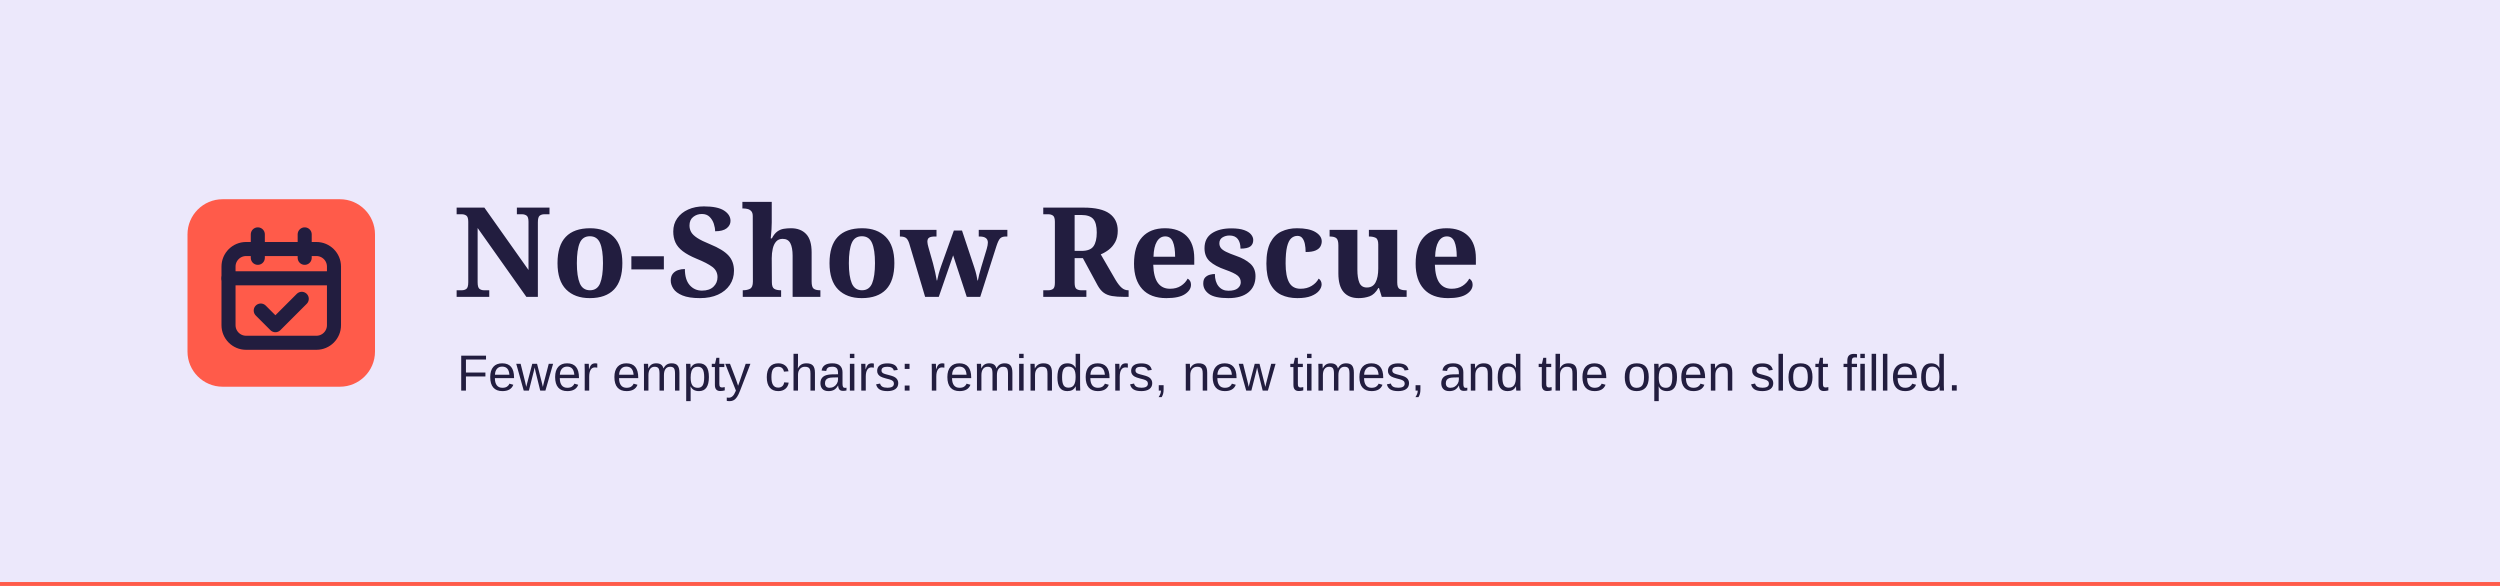
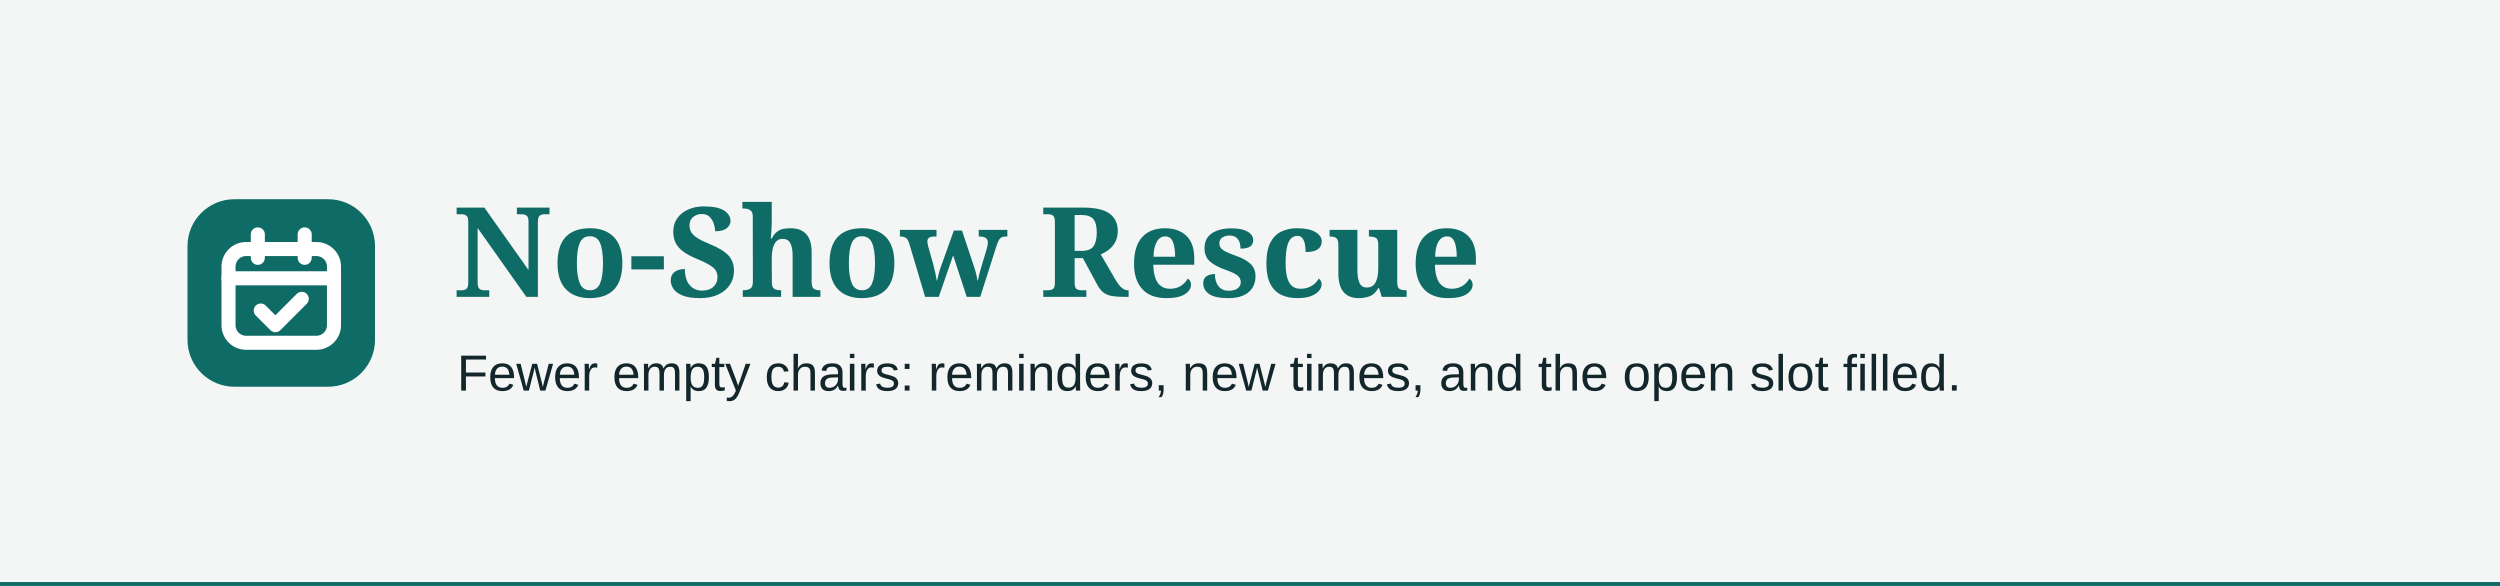
<svg xmlns="http://www.w3.org/2000/svg" width="1280" height="300" viewBox="0 0 1280 300" role="img" aria-label="No-Show Rescue">
-   <rect width="1280" height="300" fill="#ECE8FB" />
+   <rect width="1280" height="300" fill="#F3F6F4" />
  <g transform="translate(96 102) scale(3)">
-     <rect width="32" height="32" rx="6" fill="#FF5B4A" />
-     <g fill="none" stroke="#221D3F" stroke-width="2.4" stroke-linecap="round" stroke-linejoin="round">
+     <rect width="32" height="32" rx="8" fill="#0E6B66" />
+     <g fill="none" stroke="#fff" stroke-width="2.4" stroke-linecap="round" stroke-linejoin="round">
      <rect x="7" y="8.5" width="18" height="16" rx="3" />
      <path d="M7 13.5h18M12 6v4M20 6v4" />
      <path d="m12.5 19 2.5 2.5 4.5-4.5" />
    </g>
  </g>
-   <text x="232" y="152" font-family="Georgia, serif" font-size="64" font-weight="700" fill="#221D3F">No-Show Rescue</text>
-   <text x="234" y="200" font-family="Arial, sans-serif" font-size="26" fill="#221D3F">Fewer empty chairs: reminders, new times, and the open slot filled.</text>
-   <rect y="298" width="1280" height="2" fill="#FF5B4A" />
+   <text x="232" y="152" font-family="Georgia, serif" font-size="64" font-weight="700" fill="#0E6B66">No-Show Rescue</text>
+   <text x="234" y="200" font-family="Arial, sans-serif" font-size="26" fill="#13262B">Fewer empty chairs: reminders, new times, and the open slot filled.</text>
+   <rect y="298" width="1280" height="2" fill="#0E6B66" />
</svg>
